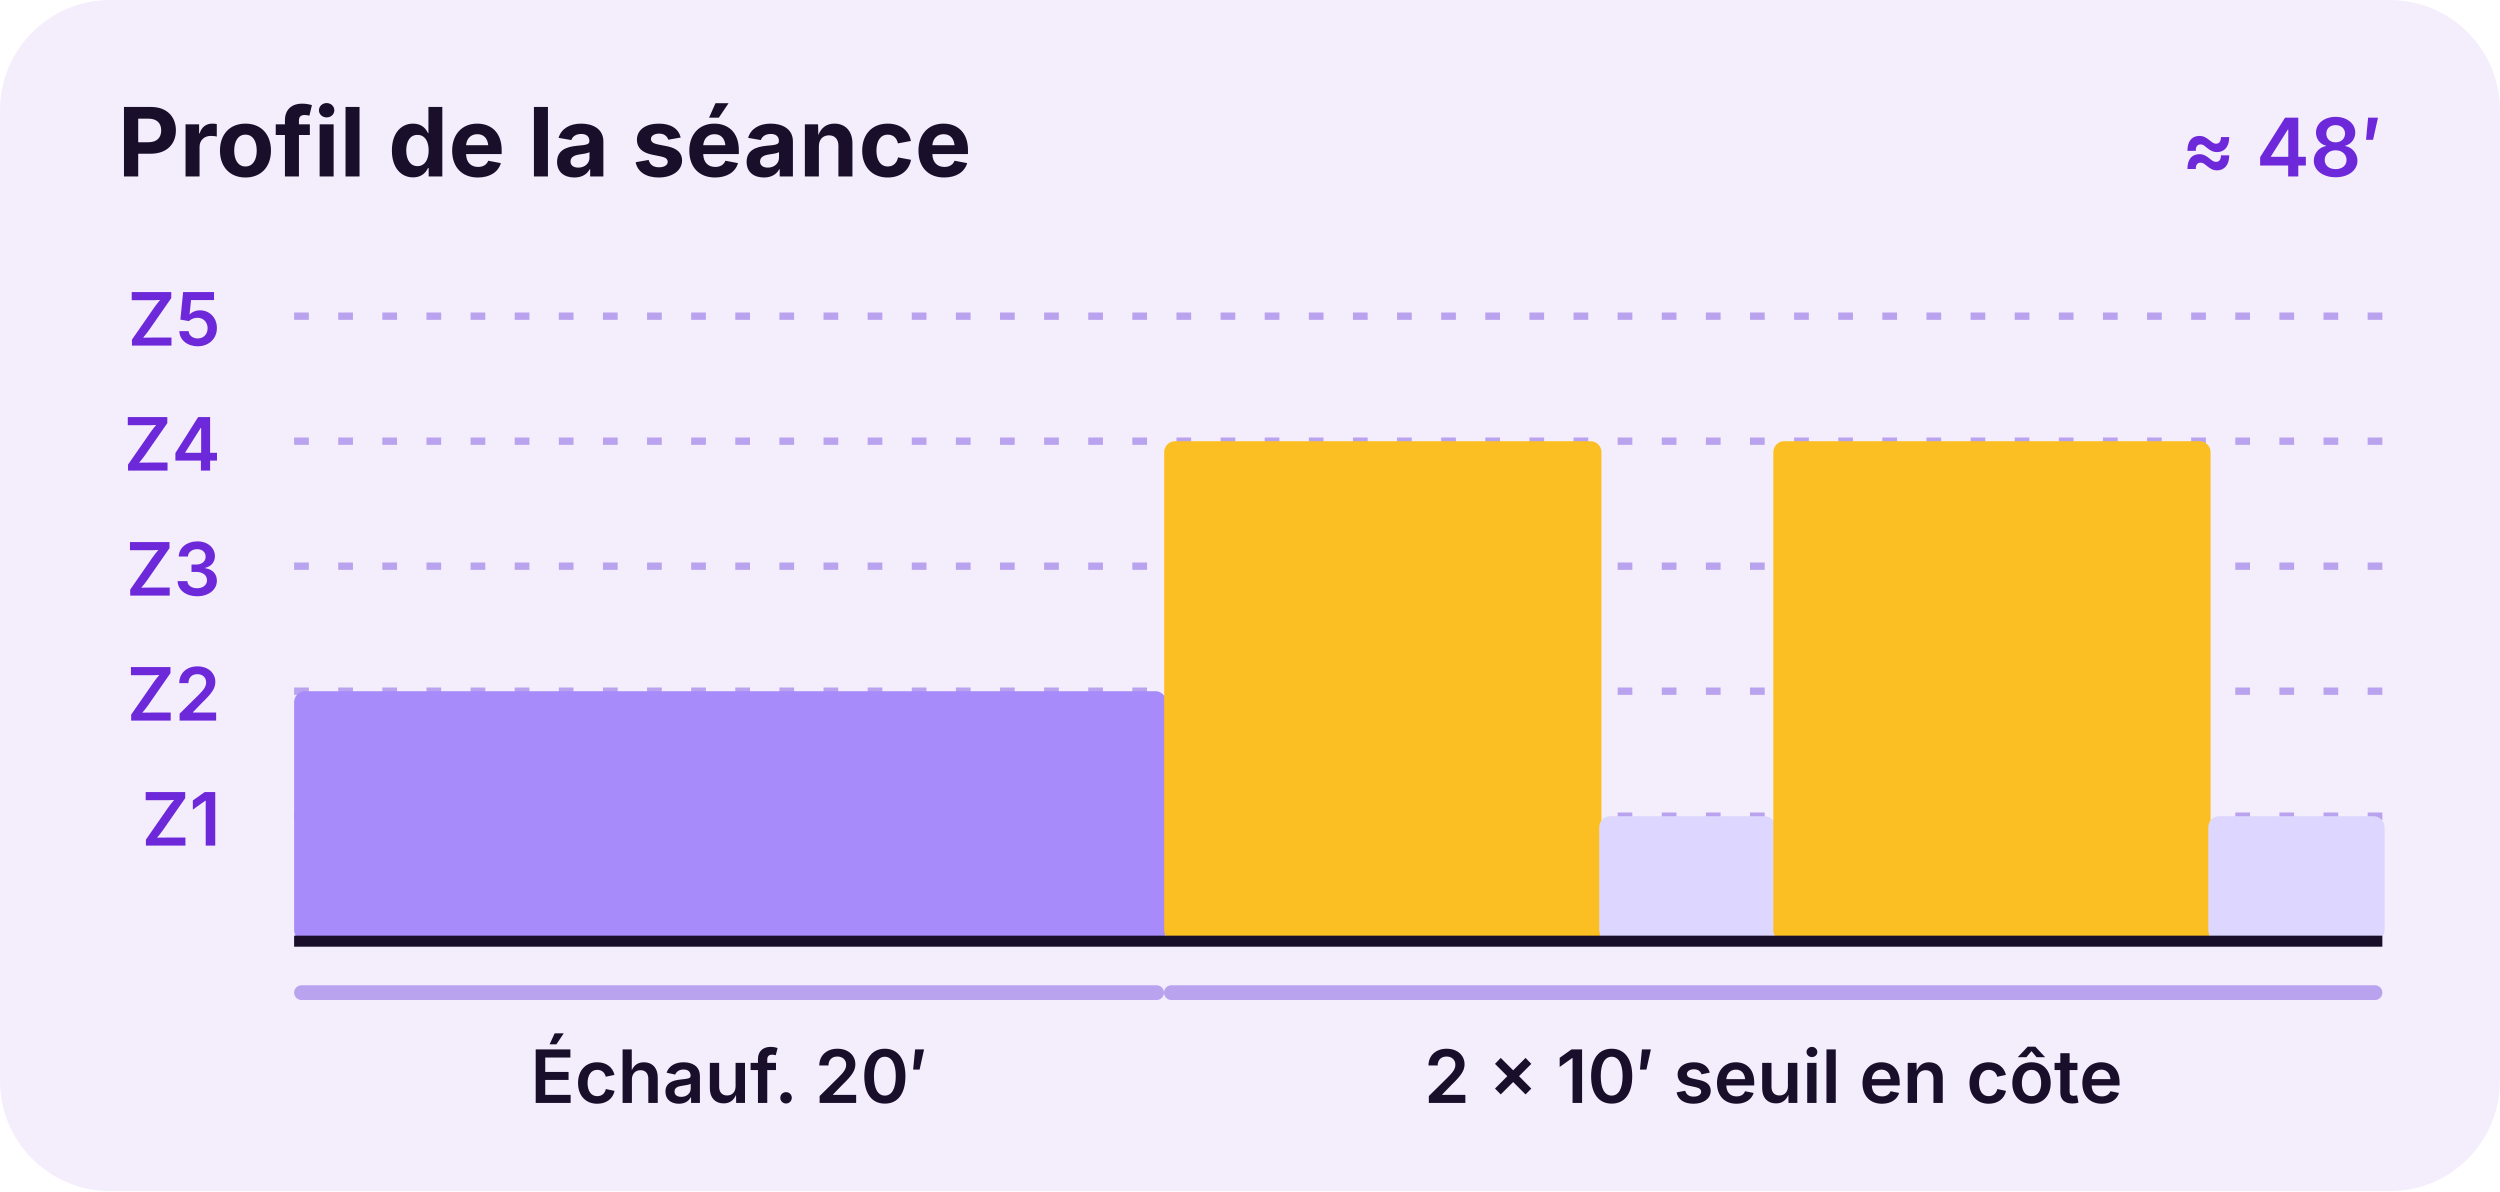
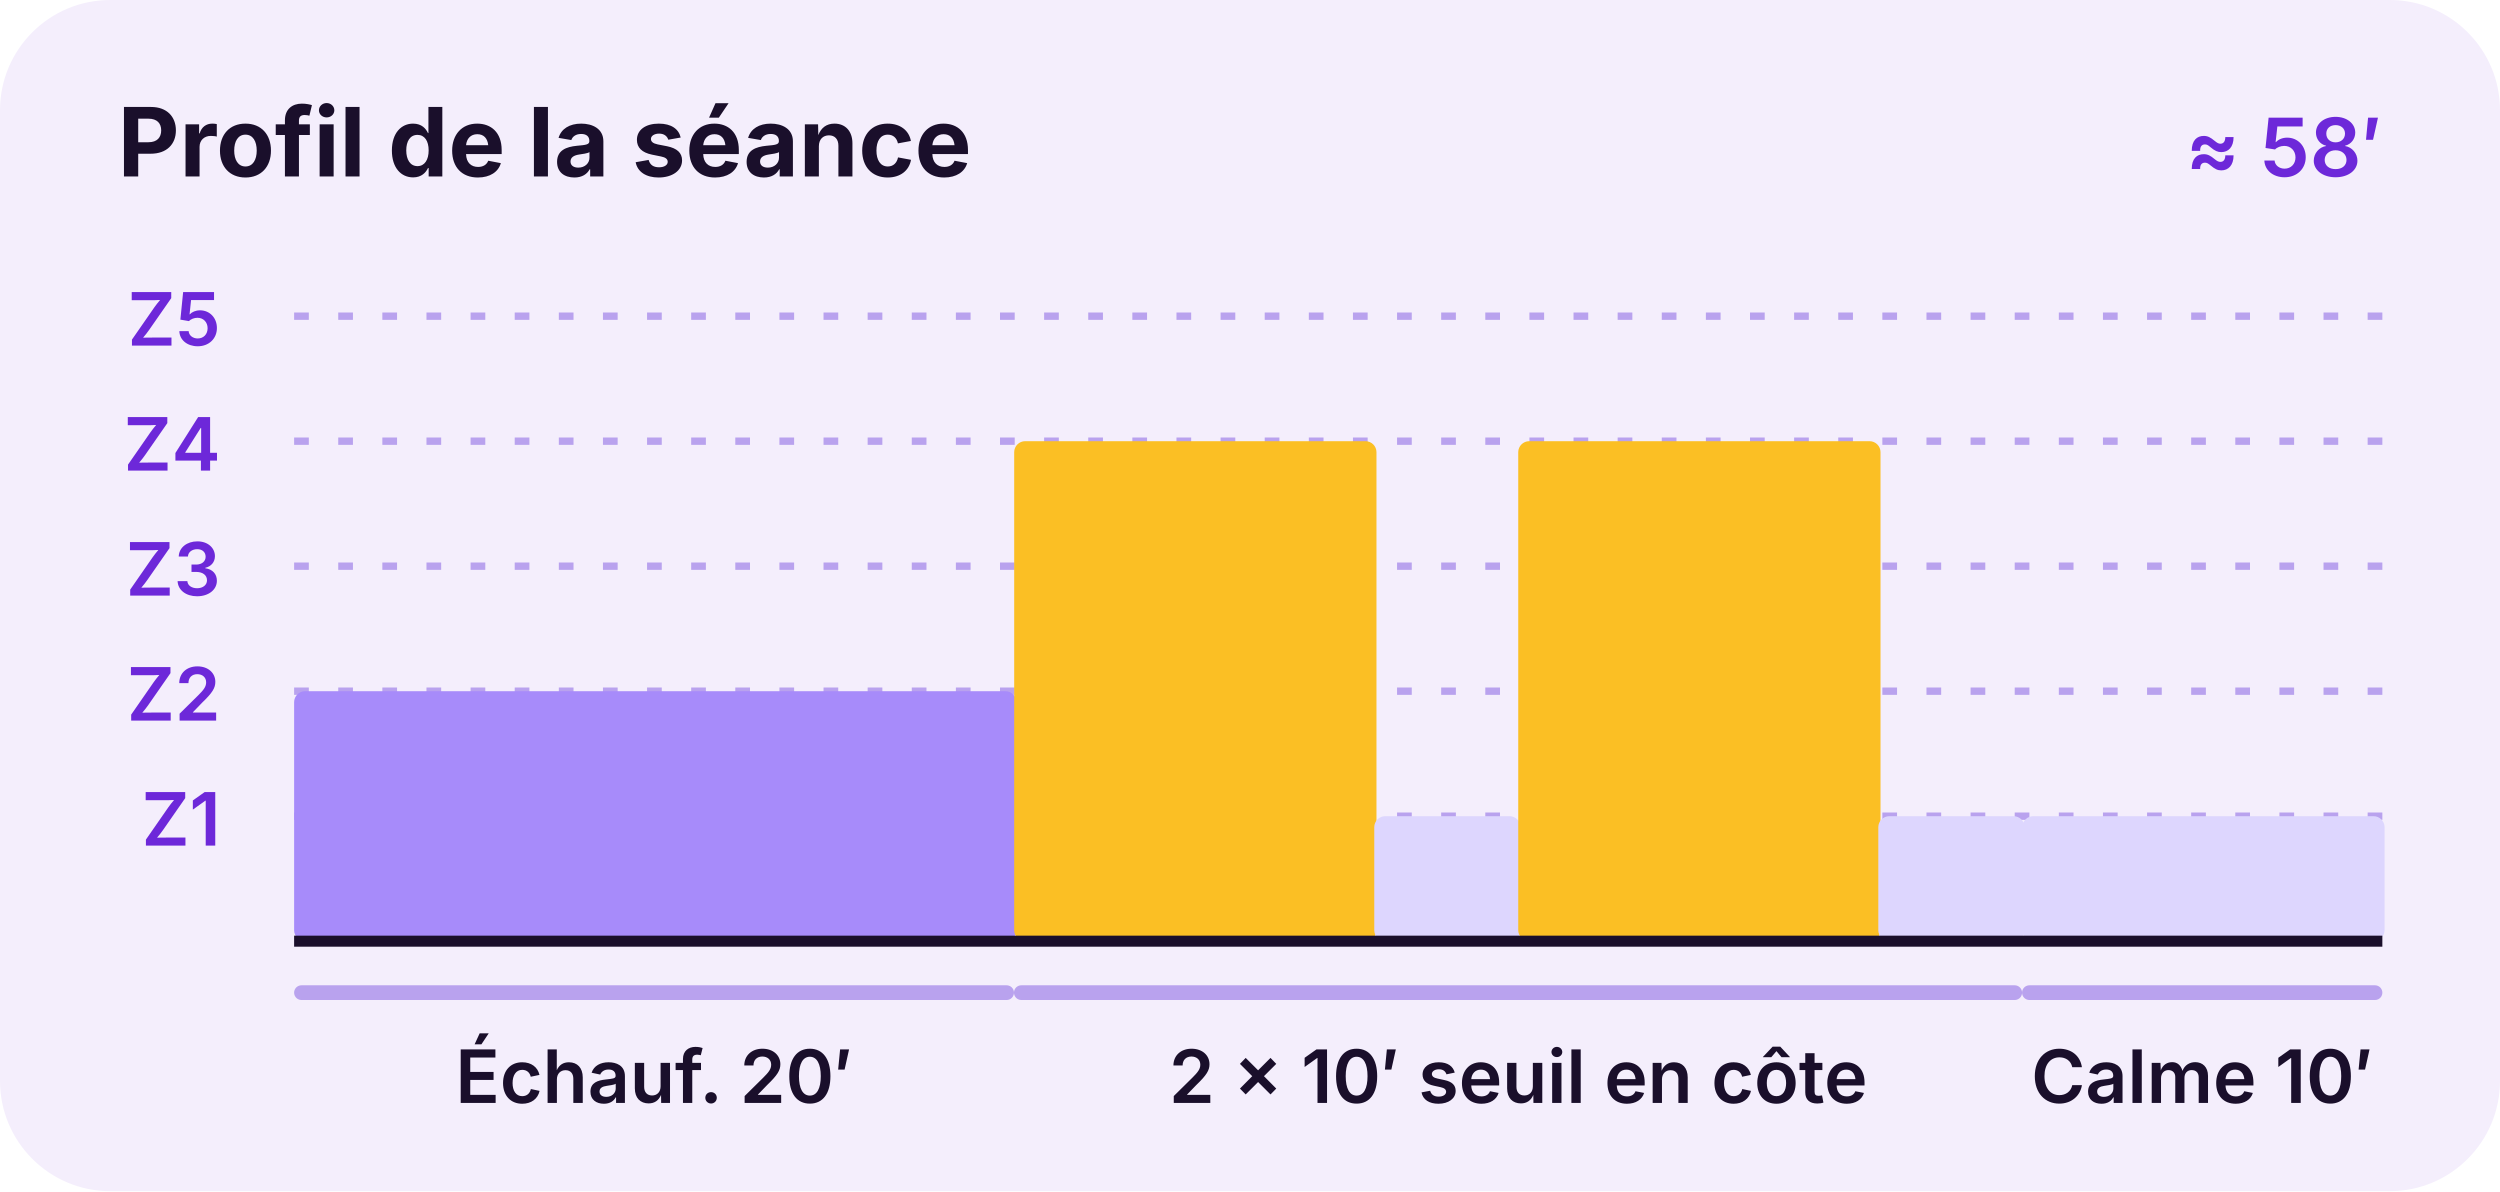
<svg xmlns="http://www.w3.org/2000/svg" viewBox="0 0 340 162" width="340" height="162">
  <rect width="340" height="162" rx="15" fill="#F4EEFC" />
  <text x="16" y="24" font-family="Inter, sans-serif" font-weight="700" font-size="13" fill="#1A0F2B" text-anchor="start">Profil de la séance</text>
-   <text x="324" y="24" font-family="Inter, sans-serif" font-weight="600" font-size="11" fill="#6D28D9" text-anchor="end">≈ 48′</text>
+   <text x="324" y="24" font-family="Inter, sans-serif" font-weight="600" font-size="11" fill="#6D28D9" text-anchor="end">≈ 58′</text>
  <line x1="40" y1="111" x2="324" y2="111" stroke="#B9A2EE" stroke-width="1" stroke-dasharray="2 4" />
  <text x="30" y="115" font-family="Inter, sans-serif" font-weight="600" font-size="10" fill="#6D28D9" text-anchor="end">Z1</text>
  <line x1="40" y1="94" x2="324" y2="94" stroke="#B9A2EE" stroke-width="1" stroke-dasharray="2 4" />
  <text x="30" y="98" font-family="Inter, sans-serif" font-weight="600" font-size="10" fill="#6D28D9" text-anchor="end">Z2</text>
  <line x1="40" y1="77" x2="324" y2="77" stroke="#B9A2EE" stroke-width="1" stroke-dasharray="2 4" />
  <text x="30" y="81" font-family="Inter, sans-serif" font-weight="600" font-size="10" fill="#6D28D9" text-anchor="end">Z3</text>
  <line x1="40" y1="60" x2="324" y2="60" stroke="#B9A2EE" stroke-width="1" stroke-dasharray="2 4" />
  <text x="30" y="64" font-family="Inter, sans-serif" font-weight="600" font-size="10" fill="#6D28D9" text-anchor="end">Z4</text>
  <line x1="40" y1="43" x2="324" y2="43" stroke="#B9A2EE" stroke-width="1" stroke-dasharray="2 4" />
  <text x="30" y="47" font-family="Inter, sans-serif" font-weight="600" font-size="10" fill="#6D28D9" text-anchor="end">Z5</text>
-   <rect x="40.00" y="94.0" width="118.63" height="34.0" rx="1.5" fill="#A78BFA" />
-   <line x1="41.0" y1="135" x2="157.3" y2="135" stroke="#B9A2EE" stroke-width="2" stroke-linecap="round" />
-   <text x="99.167" y="150" font-family="Inter, sans-serif" font-weight="600" font-size="10" fill="#1A0F2B" text-anchor="middle">Échauf. 20′</text>
-   <rect x="158.33" y="60.0" width="59.47" height="68.0" rx="1.5" fill="#FBBF24" />
-   <rect x="217.50" y="111.0" width="23.97" height="17.0" rx="1.5" fill="#DDD6FE" />
-   <rect x="241.17" y="60.0" width="59.47" height="68.0" rx="1.5" fill="#FBBF24" />
-   <rect x="300.33" y="111.0" width="23.97" height="17.0" rx="1.5" fill="#DDD6FE" />
-   <line x1="159.3" y1="135" x2="323.0" y2="135" stroke="#B9A2EE" stroke-width="2" stroke-linecap="round" />
-   <text x="241.167" y="150" font-family="Inter, sans-serif" font-weight="600" font-size="10" fill="#1A0F2B" text-anchor="middle">2 × 10′ seuil en côte</text>
+   <rect x="40.00" y="94.0" width="98.23" height="34.0" rx="1.5" fill="#A78BFA" />
+   <line x1="41.0" y1="135" x2="136.9" y2="135" stroke="#B9A2EE" stroke-width="2" stroke-linecap="round" />
+   <text x="88.966" y="150" font-family="Inter, sans-serif" font-weight="600" font-size="10" fill="#1A0F2B" text-anchor="middle">Échauf. 20′</text>
+   <rect x="137.93" y="60.0" width="49.27" height="68.0" rx="1.5" fill="#FBBF24" />
+   <rect x="186.90" y="111.0" width="19.89" height="17.0" rx="1.5" fill="#DDD6FE" />
+   <rect x="206.48" y="60.0" width="49.27" height="68.0" rx="1.5" fill="#FBBF24" />
+   <rect x="255.45" y="111.0" width="19.89" height="17.0" rx="1.5" fill="#DDD6FE" />
+   <line x1="138.9" y1="135" x2="274.0" y2="135" stroke="#B9A2EE" stroke-width="2" stroke-linecap="round" />
+   <text x="206.483" y="150" font-family="Inter, sans-serif" font-weight="600" font-size="10" fill="#1A0F2B" text-anchor="middle">2 × 10′ seuil en côte</text>
+   <rect x="275.03" y="111.0" width="49.27" height="17.0" rx="1.5" fill="#DDD6FE" />
+   <line x1="276.0" y1="135" x2="323.0" y2="135" stroke="#B9A2EE" stroke-width="2" stroke-linecap="round" />
+   <text x="299.517" y="150" font-family="Inter, sans-serif" font-weight="600" font-size="10" fill="#1A0F2B" text-anchor="middle">Calme 10′</text>
  <line x1="40" y1="128" x2="324" y2="128" stroke="#1A0F2B" stroke-width="1.5" />
</svg>
